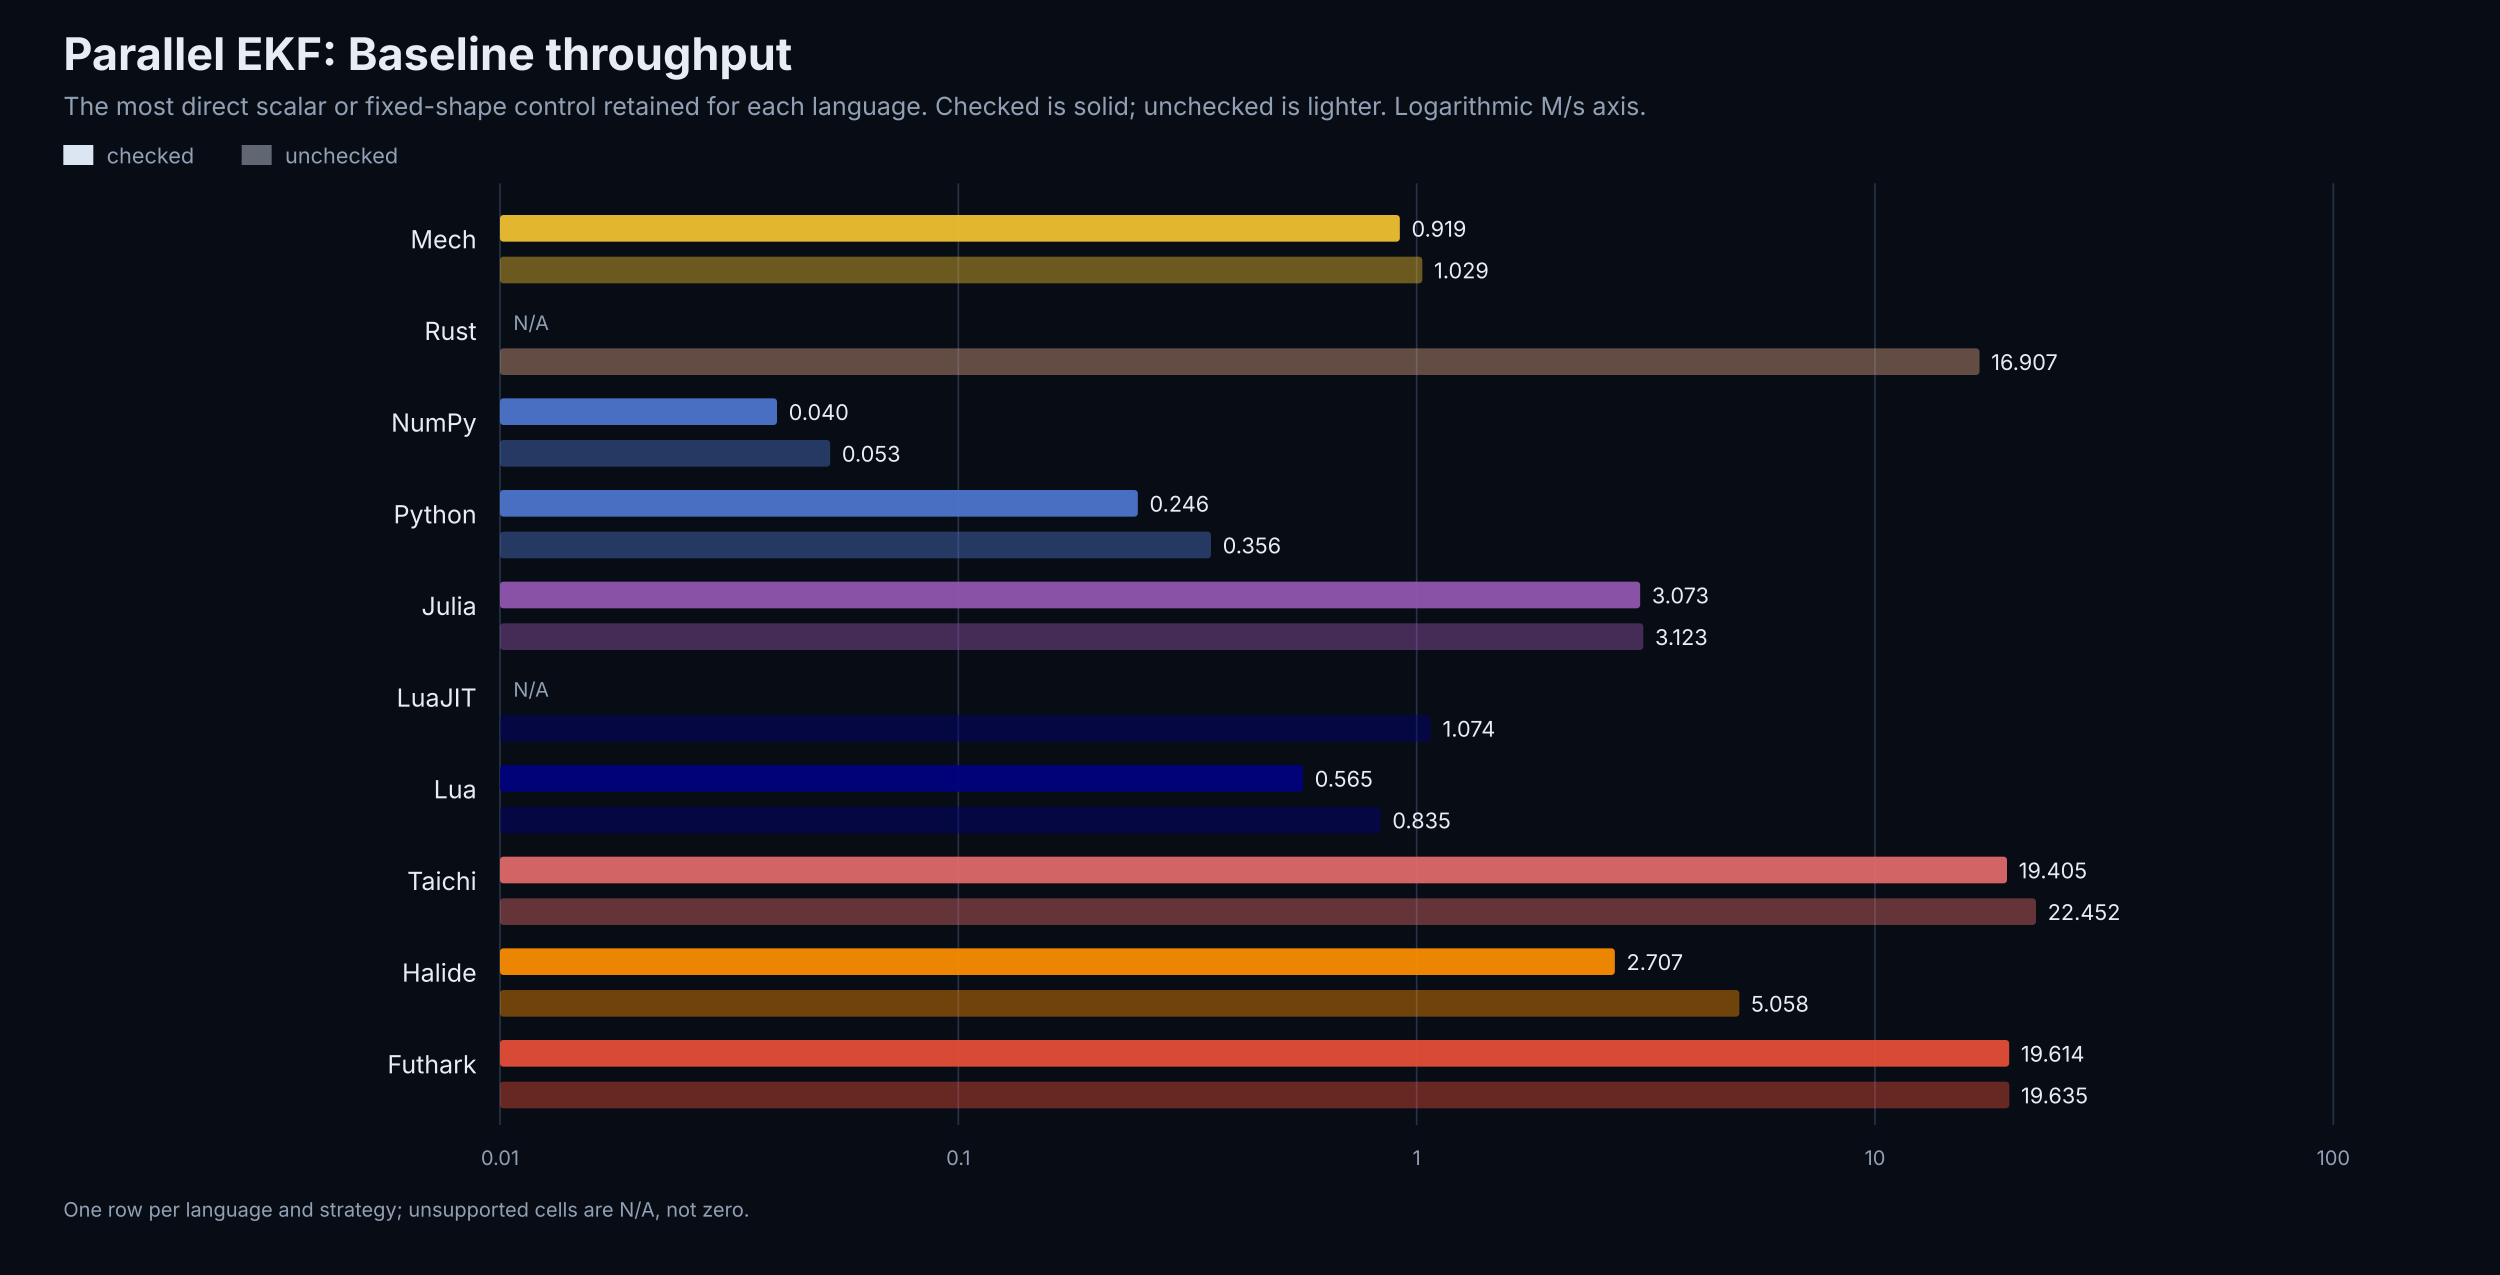
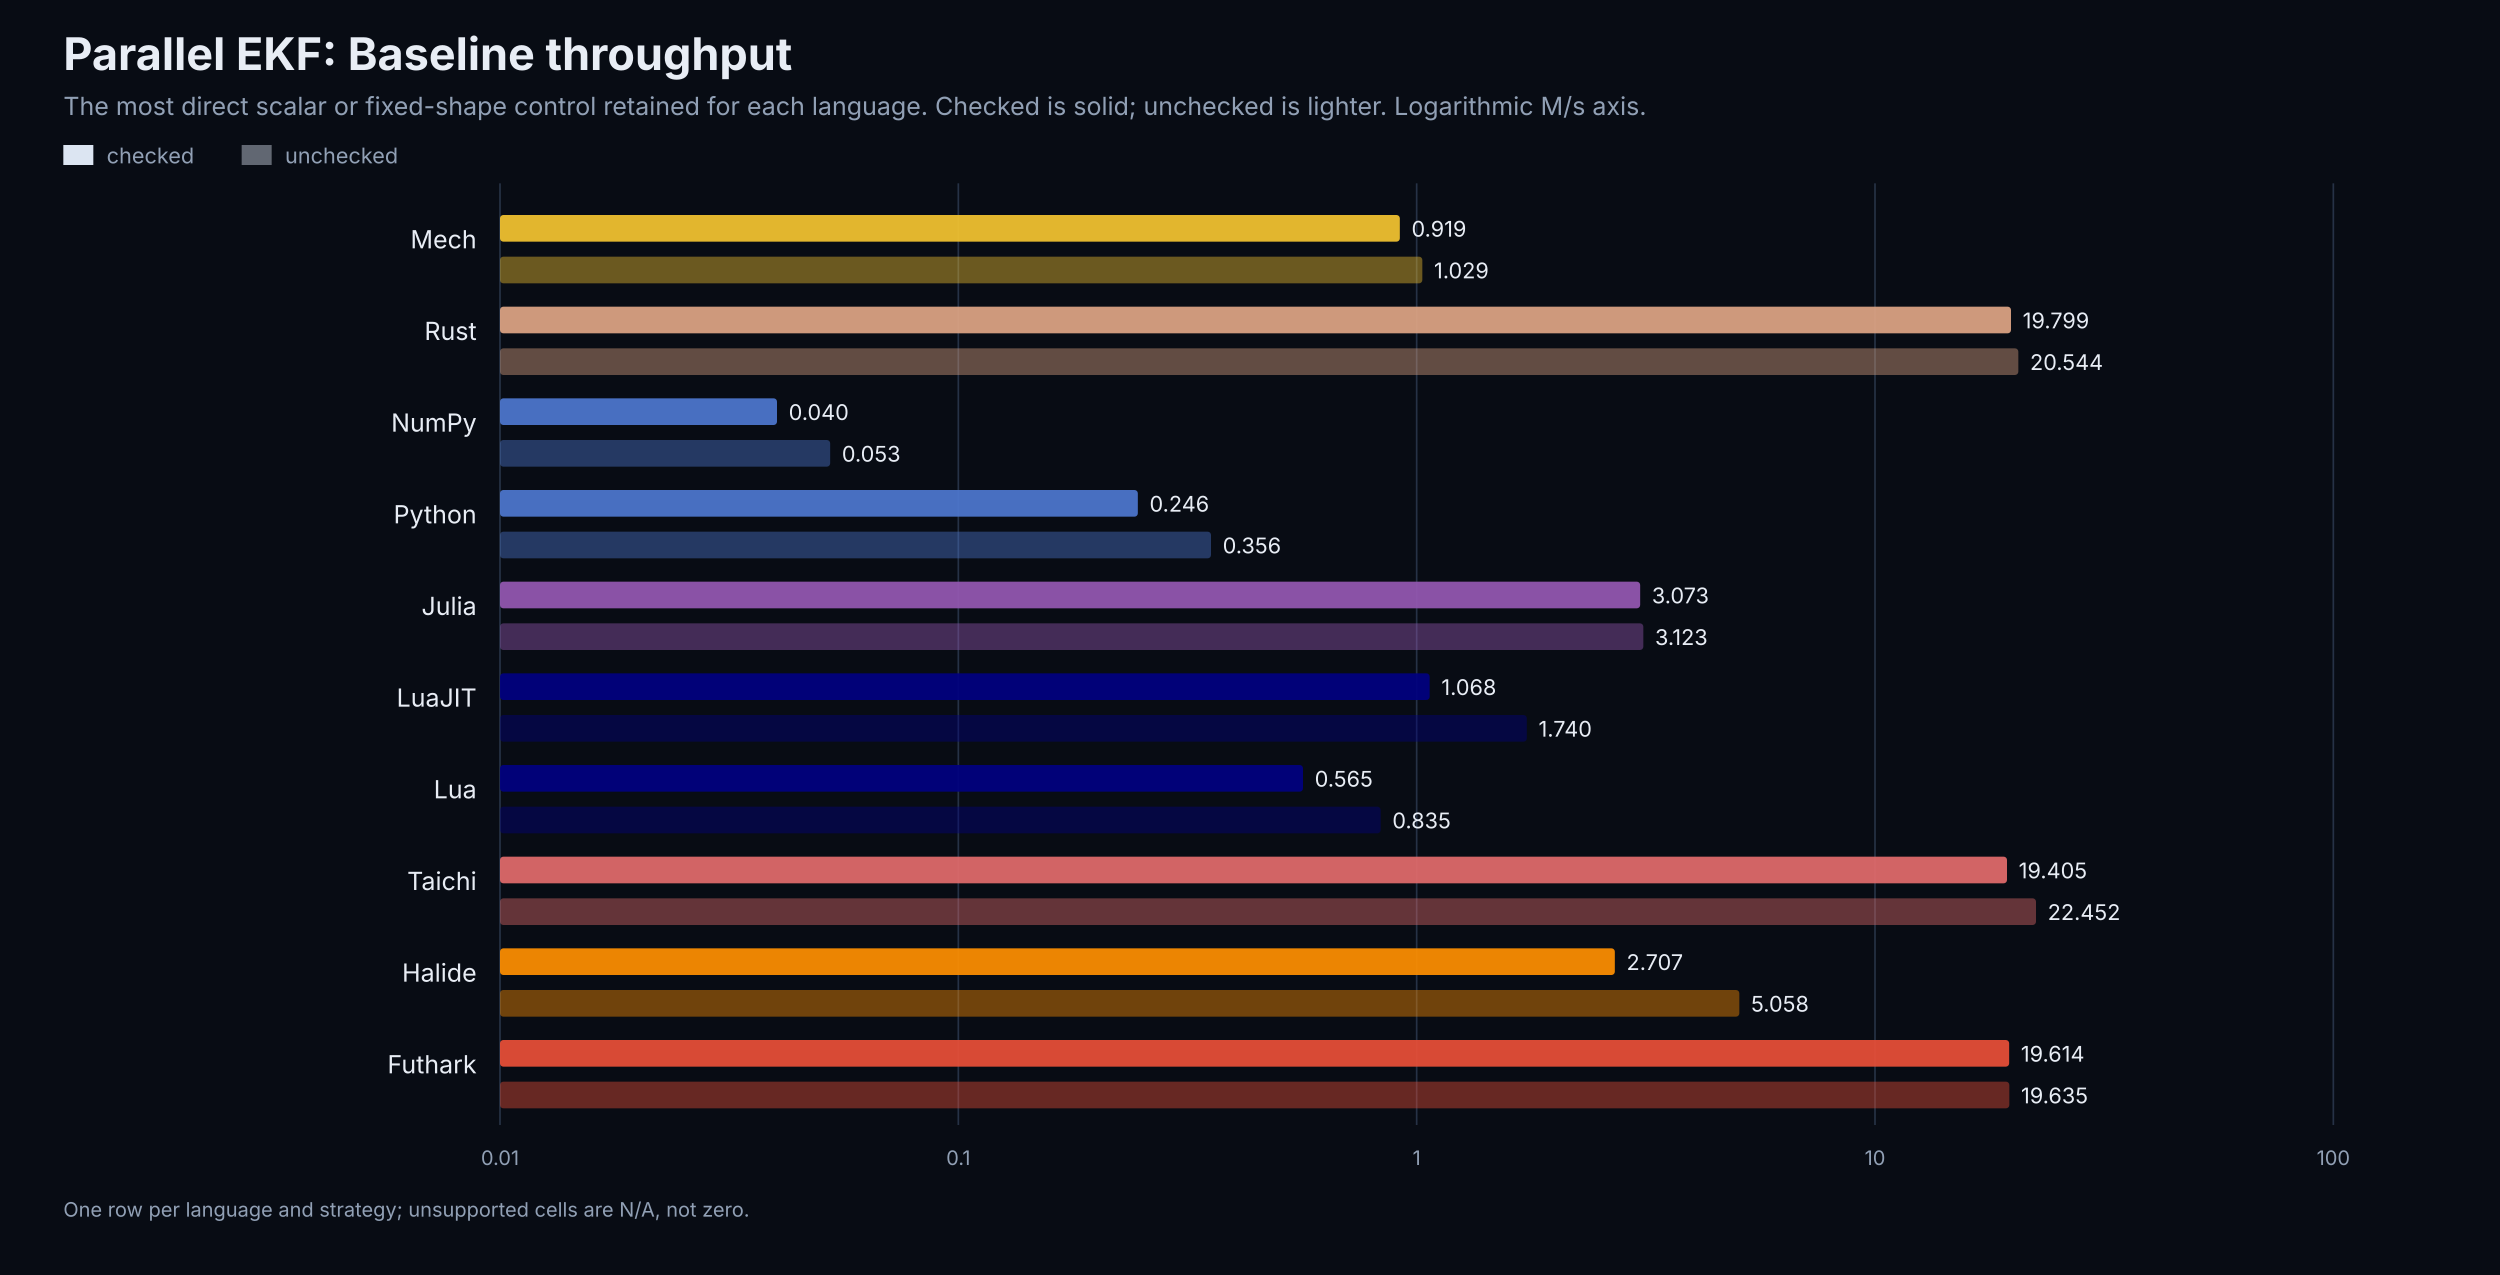
<svg xmlns="http://www.w3.org/2000/svg" width="1500" height="765" viewBox="0 0 1500 765">
  <rect width="100%" height="100%" fill="#080c14" />
  <style>text{font-family:-apple-system,BlinkMacSystemFont,"Segoe UI",sans-serif;fill:#e8edf5}.muted{fill:#91a0b5}.grid{stroke:#263246;stroke-width:1}.label{font-size:15px}.value{font-size:13px;font-variant-numeric:tabular-nums}</style>
  <text x="38" y="42" font-size="27" font-weight="700">Parallel EKF: Baseline throughput</text>
  <text x="38" y="69" class="muted" font-size="15">The most direct scalar or fixed-shape control retained for each language. Checked is solid; unchecked is lighter. Logarithmic M/s axis.</text>
  <rect x="38" y="87" width="18" height="12" fill="#dce5f2" />
  <text x="64" y="98" class="muted" font-size="13">checked</text>
  <rect x="145" y="87" width="18" height="12" fill="#dce5f2" opacity="0.42" />
  <text x="171" y="98" class="muted" font-size="13">unchecked</text>
  <line x1="300.0" y1="110" x2="300.0" y2="675" class="grid" />
  <text x="300.0" y="699" text-anchor="middle" class="muted" font-size="12">0.01</text>
  <line x1="575.0" y1="110" x2="575.0" y2="675" class="grid" />
  <text x="575.0" y="699" text-anchor="middle" class="muted" font-size="12">0.1</text>
  <line x1="850.0" y1="110" x2="850.0" y2="675" class="grid" />
  <text x="850.0" y="699" text-anchor="middle" class="muted" font-size="12">1</text>
  <line x1="1125.0" y1="110" x2="1125.0" y2="675" class="grid" />
  <text x="1125.0" y="699" text-anchor="middle" class="muted" font-size="12">10</text>
  <line x1="1400.0" y1="110" x2="1400.0" y2="675" class="grid" />
  <text x="1400.0" y="699" text-anchor="middle" class="muted" font-size="12">100</text>
  <text x="286" y="149" text-anchor="end" class="label">Mech</text>
  <rect x="300" y="129" width="539.9" height="16" rx="2" fill="#f4c430" opacity="0.92" />
  <text x="846.9" y="142" class="value">0.919</text>
  <rect x="300" y="154" width="553.4" height="16" rx="2" fill="#f4c430" opacity="0.42" />
  <text x="860.4" y="167" class="value">1.029</text>
  <text x="286" y="204" text-anchor="end" class="label">Rust</text>
-   <text x="308" y="198" class="muted" font-size="12">N/A</text>
-   <rect x="300" y="209" width="887.7" height="16" rx="2" fill="#dea584" opacity="0.42" />
-   <text x="1194.7" y="222" class="value">16.907</text>
+   <rect x="300" y="184" width="906.6" height="16" rx="2" fill="#dea584" opacity="0.92" />
+   <text x="1213.6" y="197" class="value">19.799</text>
+   <rect x="300" y="209" width="911.0" height="16" rx="2" fill="#dea584" opacity="0.42" />
+   <text x="1218.0" y="222" class="value">20.544</text>
  <text x="286" y="259" text-anchor="end" class="label">NumPy</text>
  <rect x="300" y="239" width="166.2" height="16" rx="2" fill="#4d77cf" opacity="0.92" />
  <text x="473.2" y="252" class="value">0.040</text>
  <rect x="300" y="264" width="198.1" height="16" rx="2" fill="#4d77cf" opacity="0.42" />
  <text x="505.1" y="277" class="value">0.053</text>
  <text x="286" y="314" text-anchor="end" class="label">Python</text>
  <rect x="300" y="294" width="382.7" height="16" rx="2" fill="#4d77cf" opacity="0.92" />
  <text x="689.7" y="307" class="value">0.246</text>
  <rect x="300" y="319" width="426.6" height="16" rx="2" fill="#4d77cf" opacity="0.42" />
  <text x="733.6" y="332" class="value">0.356</text>
  <text x="286" y="369" text-anchor="end" class="label">Julia</text>
  <rect x="300" y="349" width="684.1" height="16" rx="2" fill="#9558b2" opacity="0.92" />
  <text x="991.1" y="362" class="value">3.073</text>
  <rect x="300" y="374" width="686.0" height="16" rx="2" fill="#9558b2" opacity="0.42" />
  <text x="993.0" y="387" class="value">3.123</text>
  <text x="286" y="424" text-anchor="end" class="label">LuaJIT</text>
-   <text x="308" y="418" class="muted" font-size="12">N/A</text>
-   <rect x="300" y="429" width="558.5" height="16" rx="2" fill="#000080" opacity="0.42" />
-   <text x="865.5" y="442" class="value">1.074</text>
+   <rect x="300" y="404" width="557.8" height="16" rx="2" fill="#000080" opacity="0.92" />
+   <text x="864.8" y="417" class="value">1.068</text>
+   <rect x="300" y="429" width="616.1" height="16" rx="2" fill="#000080" opacity="0.42" />
+   <text x="923.1" y="442" class="value">1.740</text>
  <text x="286" y="479" text-anchor="end" class="label">Lua</text>
  <rect x="300" y="459" width="481.8" height="16" rx="2" fill="#000080" opacity="0.92" />
  <text x="788.8" y="472" class="value">0.565</text>
  <rect x="300" y="484" width="528.4" height="16" rx="2" fill="#000080" opacity="0.42" />
  <text x="835.4" y="497" class="value">0.835</text>
  <text x="286" y="534" text-anchor="end" class="label">Taichi</text>
  <rect x="300" y="514" width="904.2" height="16" rx="2" fill="#e36b6b" opacity="0.92" />
  <text x="1211.2" y="527" class="value">19.405</text>
  <rect x="300" y="539" width="921.6" height="16" rx="2" fill="#e36b6b" opacity="0.42" />
  <text x="1228.6" y="552" class="value">22.452</text>
  <text x="286" y="589" text-anchor="end" class="label">Halide</text>
  <rect x="300" y="569" width="668.9" height="16" rx="2" fill="#ff8f00" opacity="0.92" />
  <text x="975.9" y="582" class="value">2.707</text>
  <rect x="300" y="594" width="743.6" height="16" rx="2" fill="#ff8f00" opacity="0.42" />
  <text x="1050.6" y="607" class="value">5.058</text>
  <text x="286" y="644" text-anchor="end" class="label">Futhark</text>
  <rect x="300" y="624" width="905.5" height="16" rx="2" fill="#e94f37" opacity="0.92" />
  <text x="1212.5" y="637" class="value">19.614</text>
  <rect x="300" y="649" width="905.6" height="16" rx="2" fill="#e94f37" opacity="0.42" />
  <text x="1212.6" y="662" class="value">19.635</text>
  <text x="38" y="730" class="muted" font-size="12">One row per language and strategy; unsupported cells are N/A, not zero.</text>
</svg>
